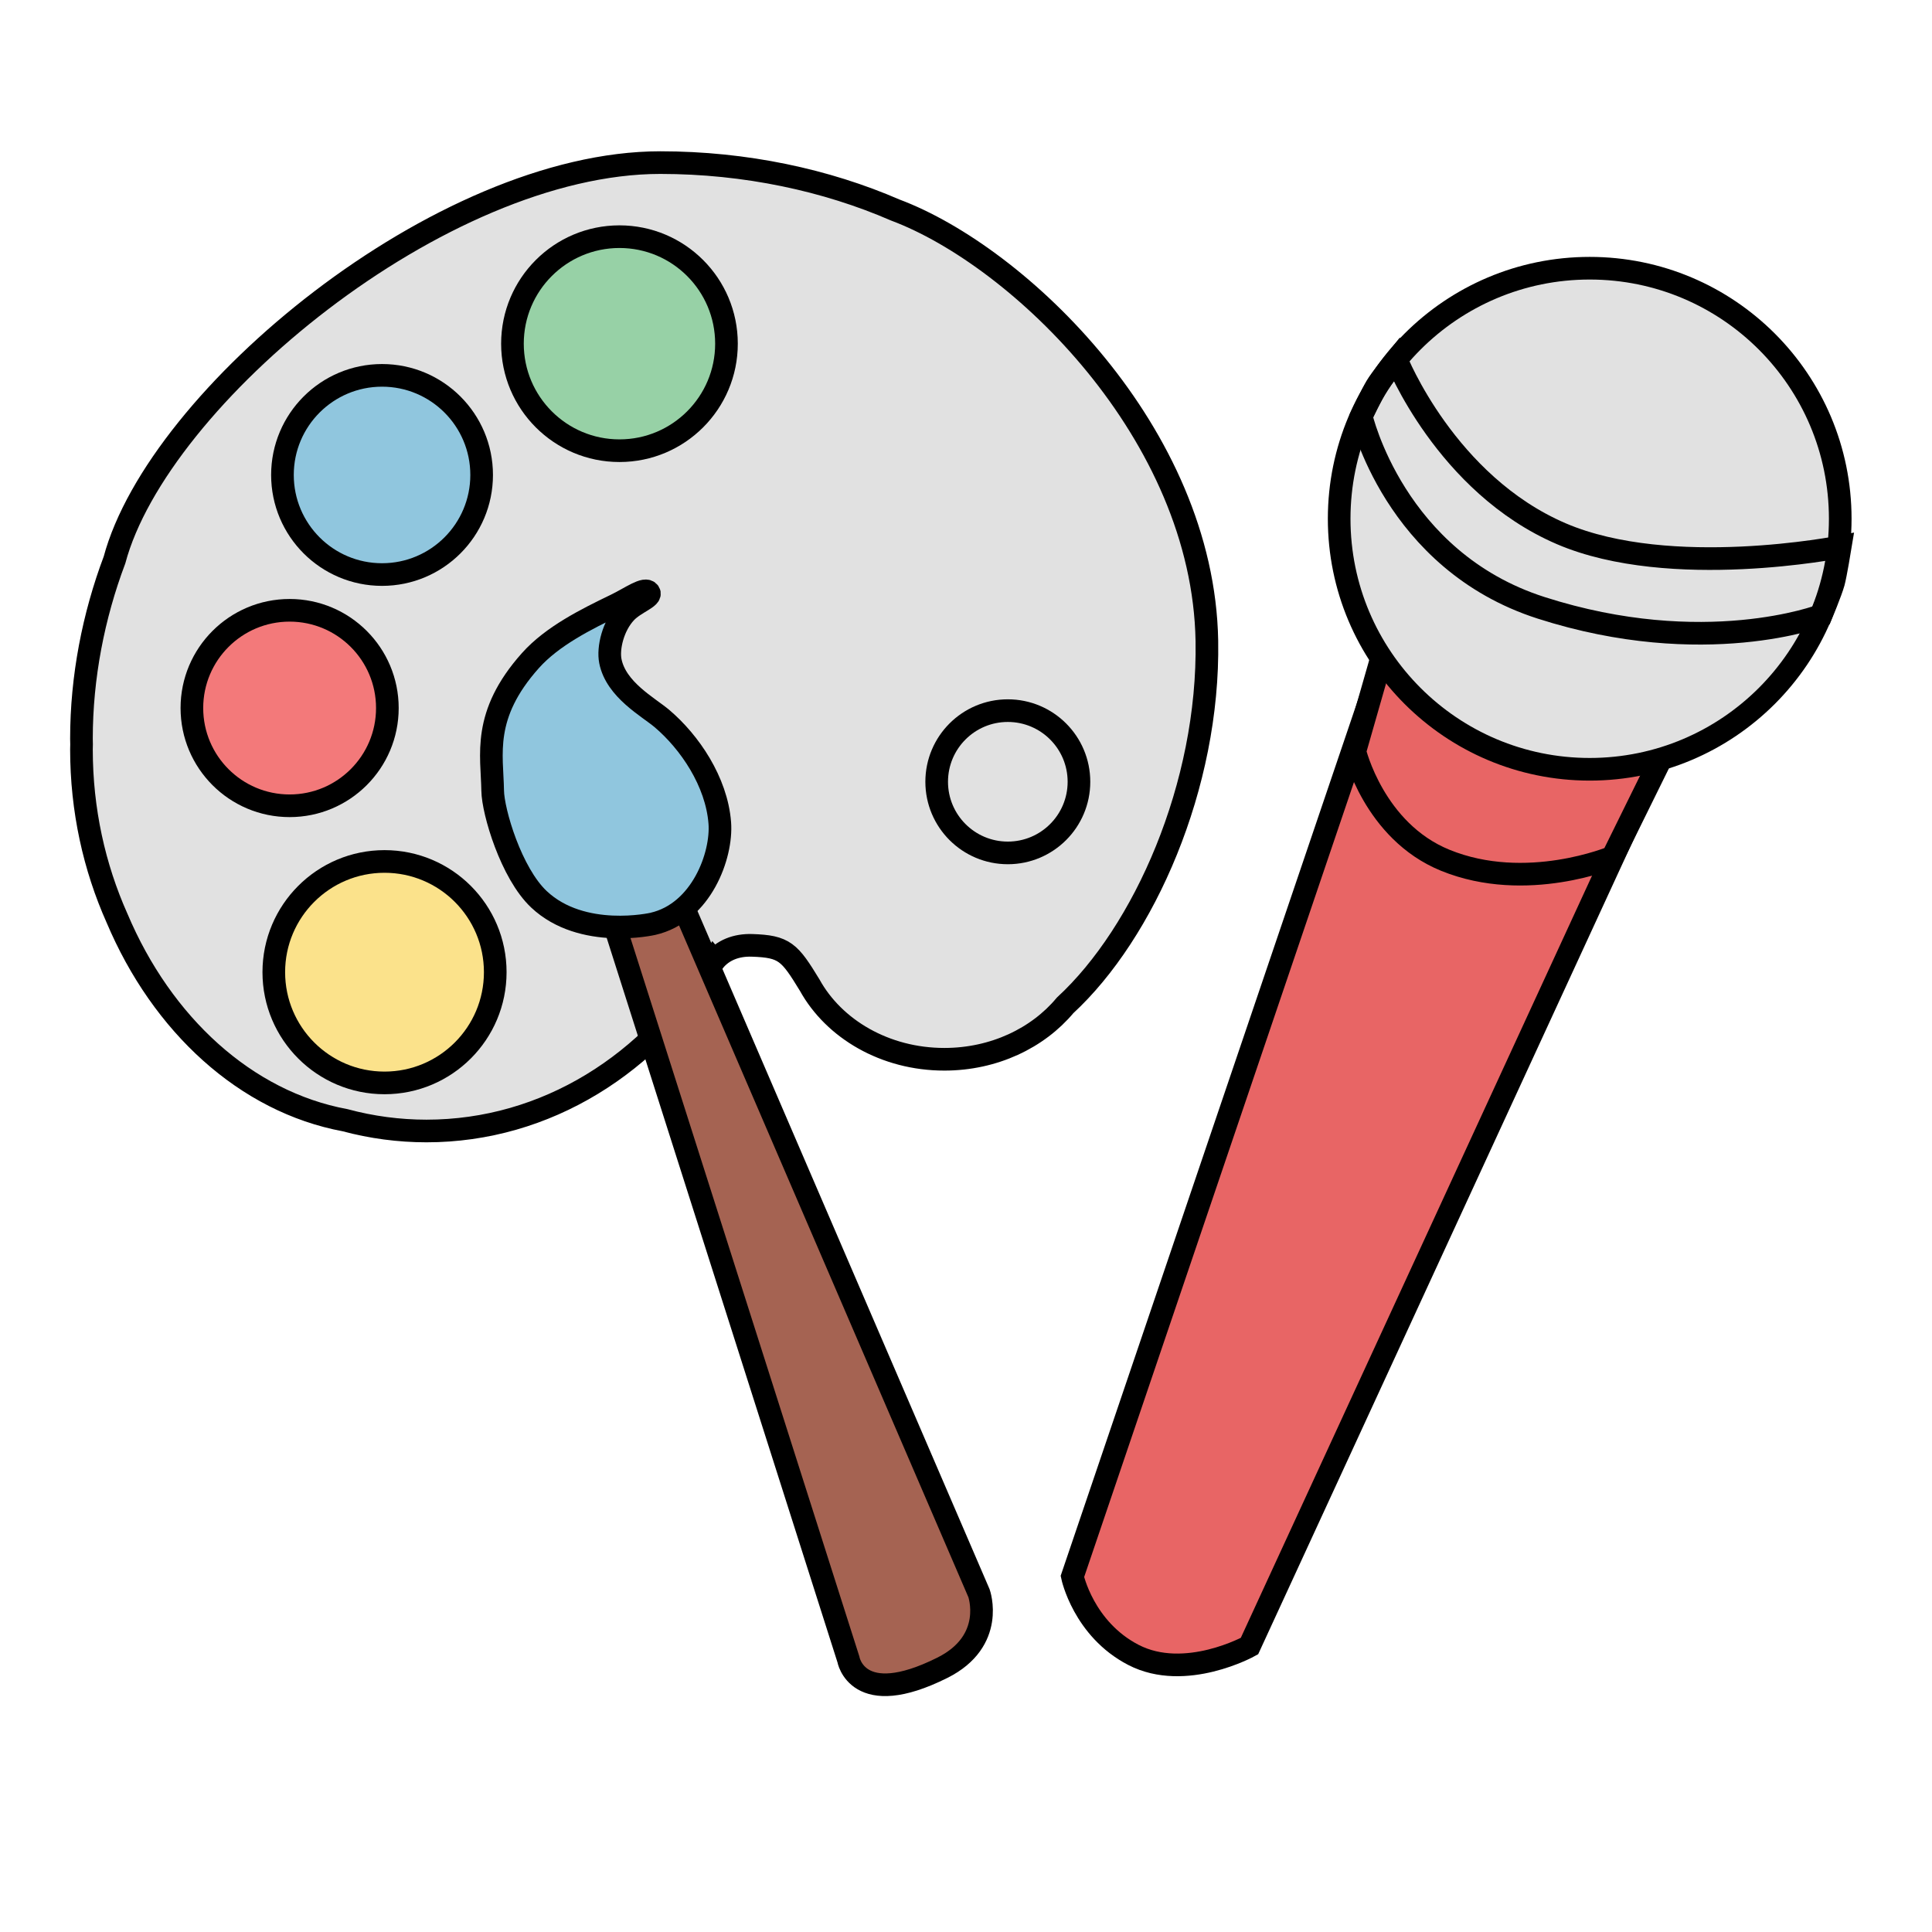
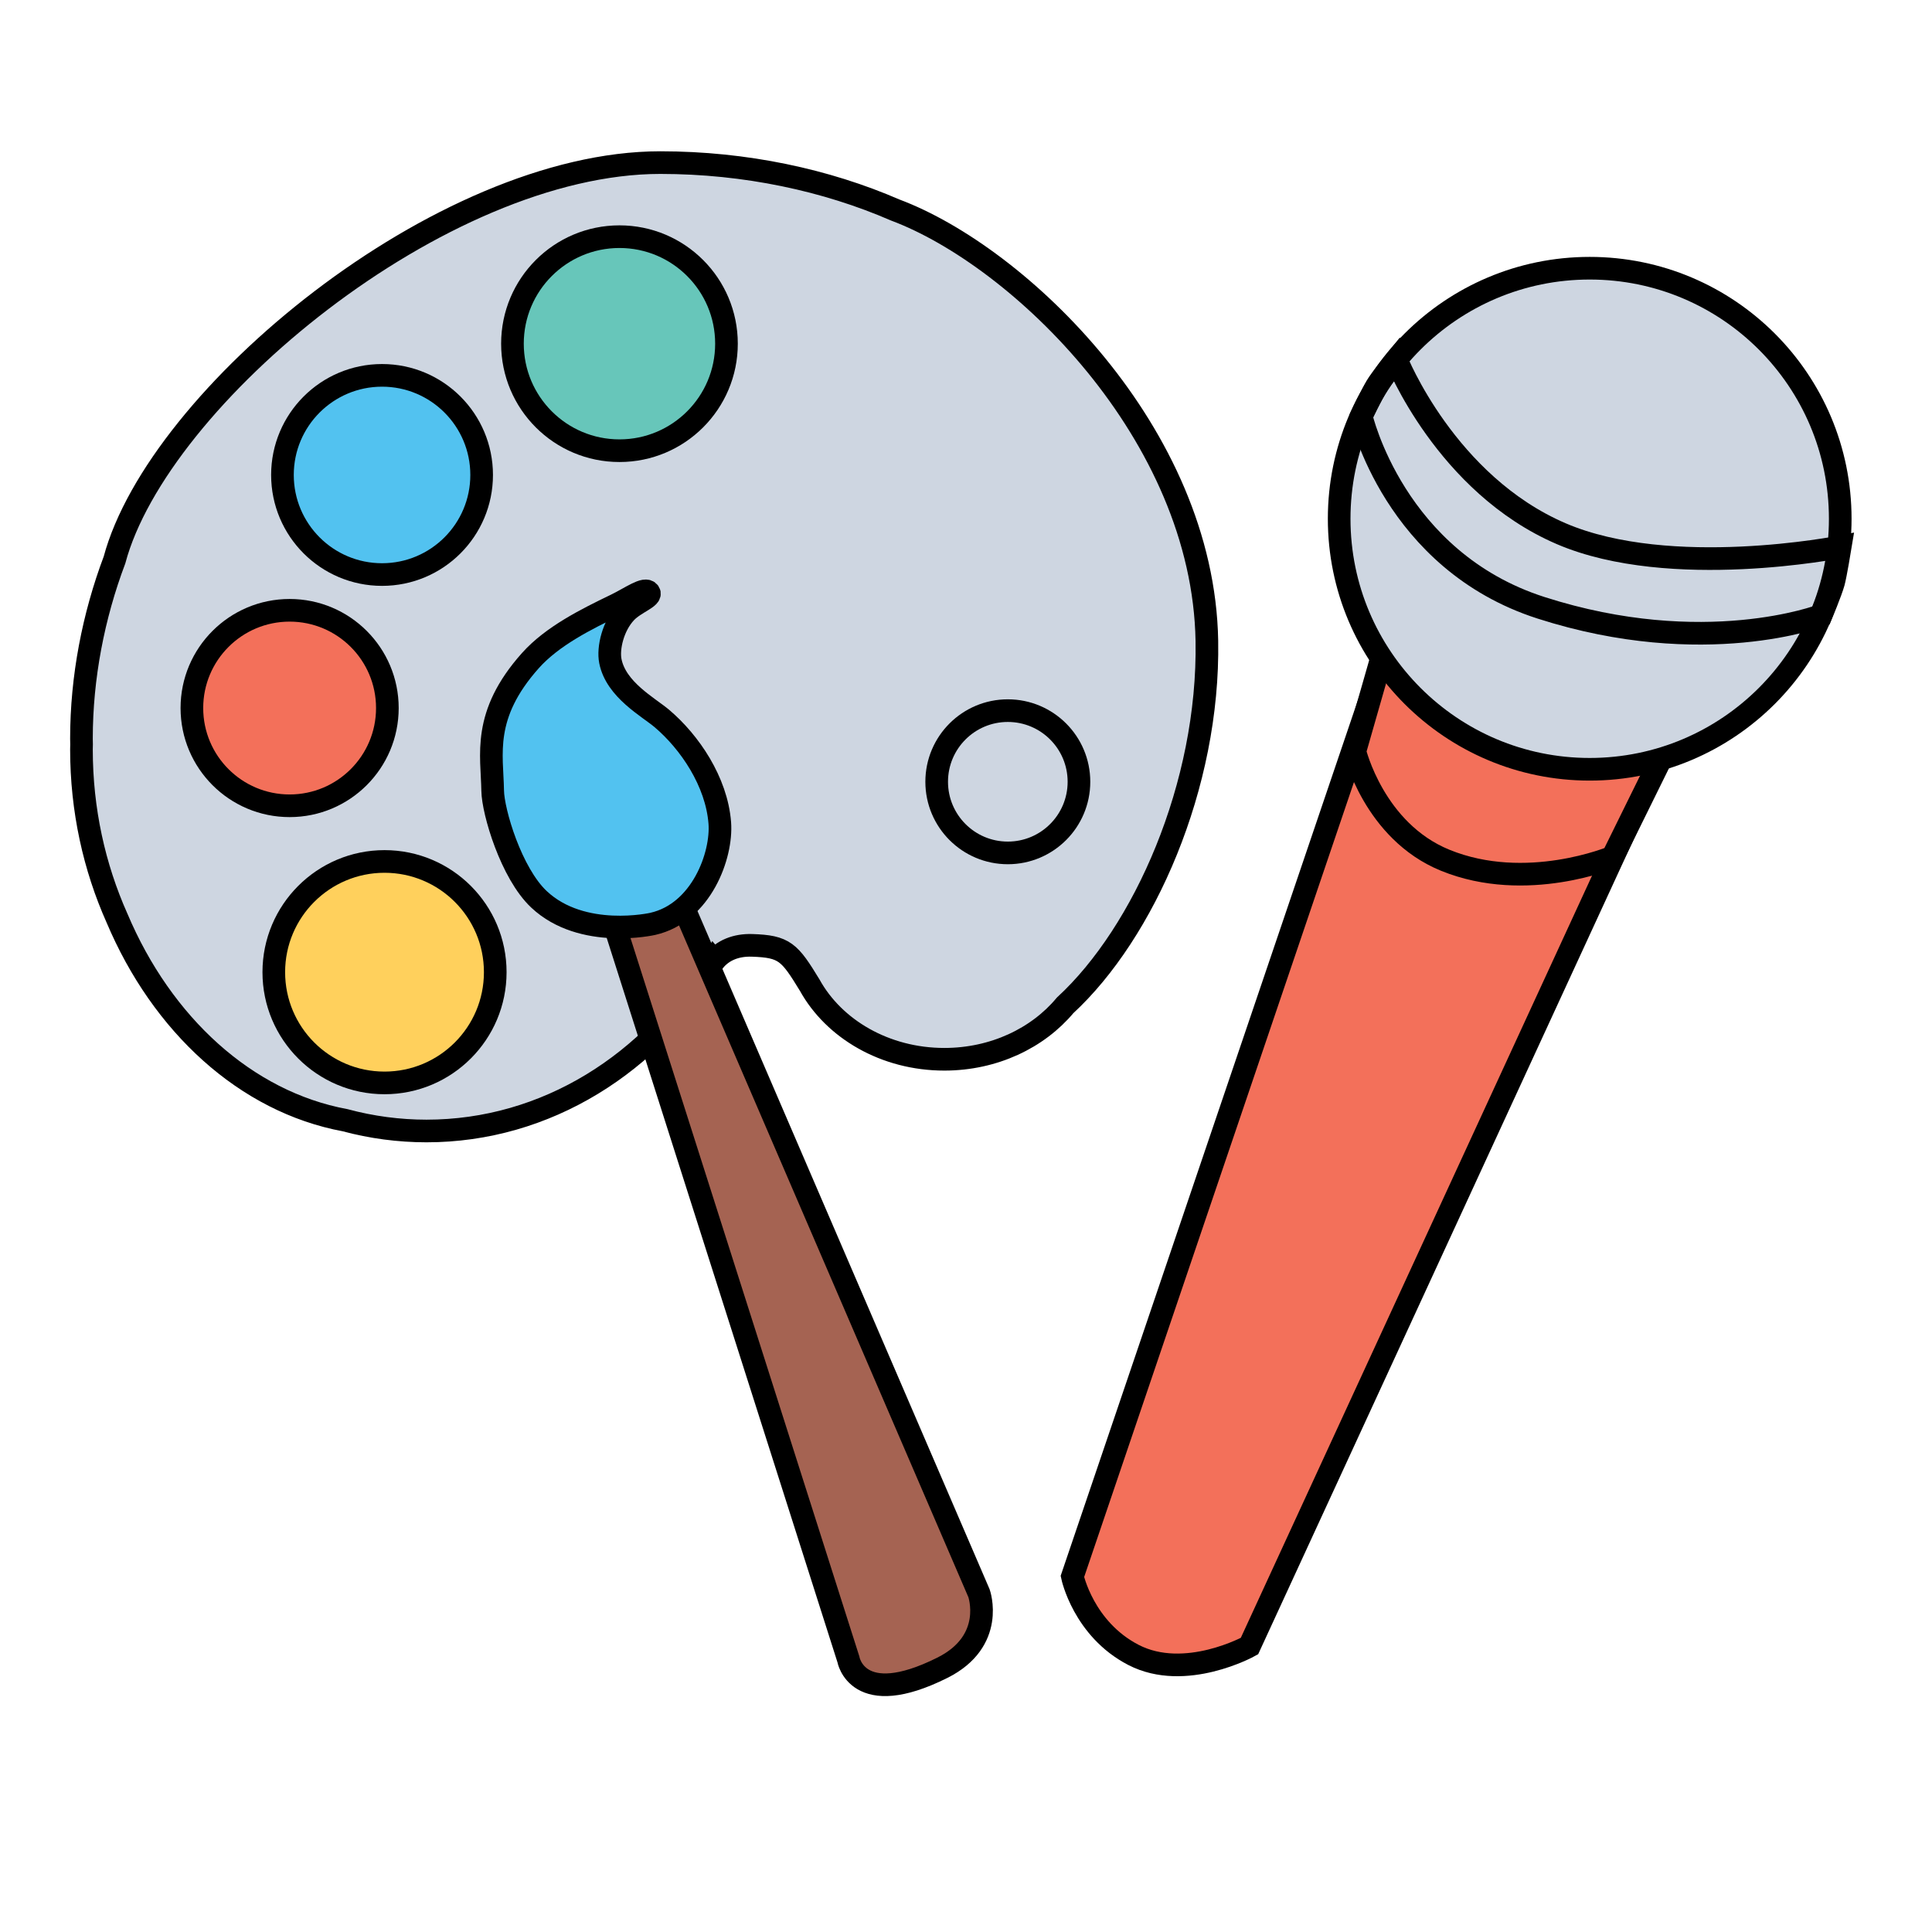
<svg xmlns="http://www.w3.org/2000/svg" width="256" height="256" viewBox="-9.293 -20.046 256 256">
-   <path fill="#E86565" stroke="#000" stroke-width="3" stroke-miterlimit="10" d="M178.336 54.698l-45.533 134.151s1.456 6.957 8.091 10.389c6.865 3.551 15.372-1.166 15.372-1.166l58.275-126.451-18.648-14.553-17.557-2.37z" />
-   <path fill="#E86565" stroke="#000" stroke-width="3" stroke-miterlimit="10" d="M170.23 79.518l3.536-12.352 37.02 13.36-6.403 12.993s-11.425 4.814-22.185.42c-9.437-3.854-11.968-14.421-11.968-14.421z" />
-   <path fill="#E1E1E1" stroke="#000" stroke-width="3" stroke-miterlimit="10" d="M150.624 64.87c-.475-27.483-24.853-50.938-41.31-57.094C100.215 3.826 89.51 1.5 78.199 1.5c-29.118 0-66.547 31.084-72.321 52.656C3.087 61.574 1.5 69.681 1.5 77.829c0 .252.012.501.015.753-.002.224-.015.444-.015.668 0 8.029 1.699 15.616 4.71 22.359 5.965 14.117 17.069 24.336 30.217 26.778a41.623 41.623 0 0 0 10.785 1.429c15.892 0 29.884-8.975 38.076-22.587.016.019.033.035.049.053 1.128-1.4 2.886-2.134 5.027-2.063 4.307.141 4.953.875 7.633 5.27 3.211 5.809 9.982 9.824 17.841 9.824 6.579 0 12.393-2.818 16.001-7.141 10.439-9.609 19.116-29.101 18.785-48.302z" />
+   <path fill="#F3705A" stroke="#000" stroke-width="3" stroke-miterlimit="10" d="M178.336 54.698l-45.533 134.151s1.456 6.957 8.091 10.389c6.865 3.551 15.372-1.166 15.372-1.166l58.275-126.451-18.648-14.553-17.557-2.37z" />
+   <path fill="#F3705A" stroke="#000" stroke-width="3" stroke-miterlimit="10" d="M170.23 79.518l3.536-12.352 37.02 13.36-6.403 12.993s-11.425 4.814-22.185.42c-9.437-3.854-11.968-14.421-11.968-14.421z" />
+   <path fill="#CED6E1" stroke="#000" stroke-width="3" stroke-miterlimit="10" d="M150.624 64.87c-.475-27.483-24.853-50.938-41.31-57.094C100.215 3.826 89.51 1.5 78.199 1.5c-29.118 0-66.547 31.084-72.321 52.656C3.087 61.574 1.5 69.681 1.5 77.829c0 .252.012.501.015.753-.002.224-.015.444-.015.668 0 8.029 1.699 15.616 4.71 22.359 5.965 14.117 17.069 24.336 30.217 26.778a41.623 41.623 0 0 0 10.785 1.429c15.892 0 29.884-8.975 38.076-22.587.016.019.033.035.049.053 1.128-1.4 2.886-2.134 5.027-2.063 4.307.141 4.953.875 7.633 5.27 3.211 5.809 9.982 9.824 17.841 9.824 6.579 0 12.393-2.818 16.001-7.141 10.439-9.609 19.116-29.101 18.785-48.302z" />
  <path fill="#A56352" stroke="#000" stroke-width="3" stroke-miterlimit="10" d="M81.33 100.288l-9.122 2.489 30.91 97.031s1.132 6.796 12.459 1.133c7.098-3.549 4.854-9.871 4.854-9.871L81.33 100.288z" />
-   <path fill="#90C6DE" stroke="#000" stroke-width="3" stroke-miterlimit="10" d="M77.207 102.371c6.438-1.464 9.21-9.088 8.875-13.386-.427-5.479-3.994-10.704-7.656-13.813-1.809-1.536-6.094-3.813-6.844-7.625-.338-1.721.352-4.668 2.063-6.469 1.217-1.281 3.494-1.962 3.063-2.625-.493-.758-2.456.716-4.406 1.657-3.931 1.896-8.418 4.132-11.313 7.375-6.461 7.239-5.07 12.489-5 17.239.041 2.781 2.441 10.924 6.136 14.397 5.738 5.395 15.082 3.25 15.082 3.25" />
-   <circle fill="#E1E1E1" stroke="#000" stroke-width="3" stroke-miterlimit="10" cx="201.351" cy="48.691" r="33.197" />
-   <circle fill="#97D1A6" stroke="#000" stroke-width="3" stroke-miterlimit="10" cx="72.789" cy="25.494" r="14.18" />
-   <circle fill="#90C6DE" stroke="#000" stroke-width="3" stroke-miterlimit="10" cx="41.33" cy="42.888" r="13.197" />
-   <circle fill="#F3797A" stroke="#000" stroke-width="3" stroke-miterlimit="10" cx="29.084" cy="73.773" r="12.951" />
-   <circle fill="#FBE28B" stroke="#000" stroke-width="3" stroke-miterlimit="10" cx="41.658" cy="108.773" r="14.672" />
-   <circle fill="#E1E1E1" stroke="#000" stroke-width="3" stroke-miterlimit="10" cx="124.248" cy="83.543" r="9.426" />
+   <path fill="#52C2F0" stroke="#000" stroke-width="3" stroke-miterlimit="10" d="M77.207 102.371c6.438-1.464 9.21-9.088 8.875-13.386-.427-5.479-3.994-10.704-7.656-13.813-1.809-1.536-6.094-3.813-6.844-7.625-.338-1.721.352-4.668 2.063-6.469 1.217-1.281 3.494-1.962 3.063-2.625-.493-.758-2.456.716-4.406 1.657-3.931 1.896-8.418 4.132-11.313 7.375-6.461 7.239-5.07 12.489-5 17.239.041 2.781 2.441 10.924 6.136 14.397 5.738 5.395 15.082 3.25 15.082 3.25" />
+   <circle fill="#CED6E1" stroke="#000" stroke-width="3" stroke-miterlimit="10" cx="201.351" cy="48.691" r="33.197" />
+   <circle fill="#67C6BA" stroke="#000" stroke-width="3" stroke-miterlimit="10" cx="72.789" cy="25.494" r="14.18" />
+   <circle fill="#52C2F0" stroke="#000" stroke-width="3" stroke-miterlimit="10" cx="41.33" cy="42.888" r="13.197" />
+   <circle fill="#F3705A" stroke="#000" stroke-width="3" stroke-miterlimit="10" cx="29.084" cy="73.773" r="12.951" />
+   <circle fill="#FFD05C" stroke="#000" stroke-width="3" stroke-miterlimit="10" cx="41.658" cy="108.773" r="14.672" />
+   <circle fill="#CED6E1" stroke="#000" stroke-width="3" stroke-miterlimit="10" cx="124.248" cy="83.543" r="9.426" />
  <path fill="none" stroke="#000" stroke-width="3" stroke-miterlimit="10" d="M171.077 35.109s4.345 19.132 23.834 25.384c21.625 6.938 37.1 1.017 37.1 1.017s1.305-3.122 1.65-4.37c.275-.996.887-4.725.887-4.725s-22.479 4.467-36.949-1.734c-15.313-6.563-21.854-23.065-21.854-23.065s-2.082 2.571-2.649 3.525c-.561.941-2.019 3.968-2.019 3.968z" />
</svg>
